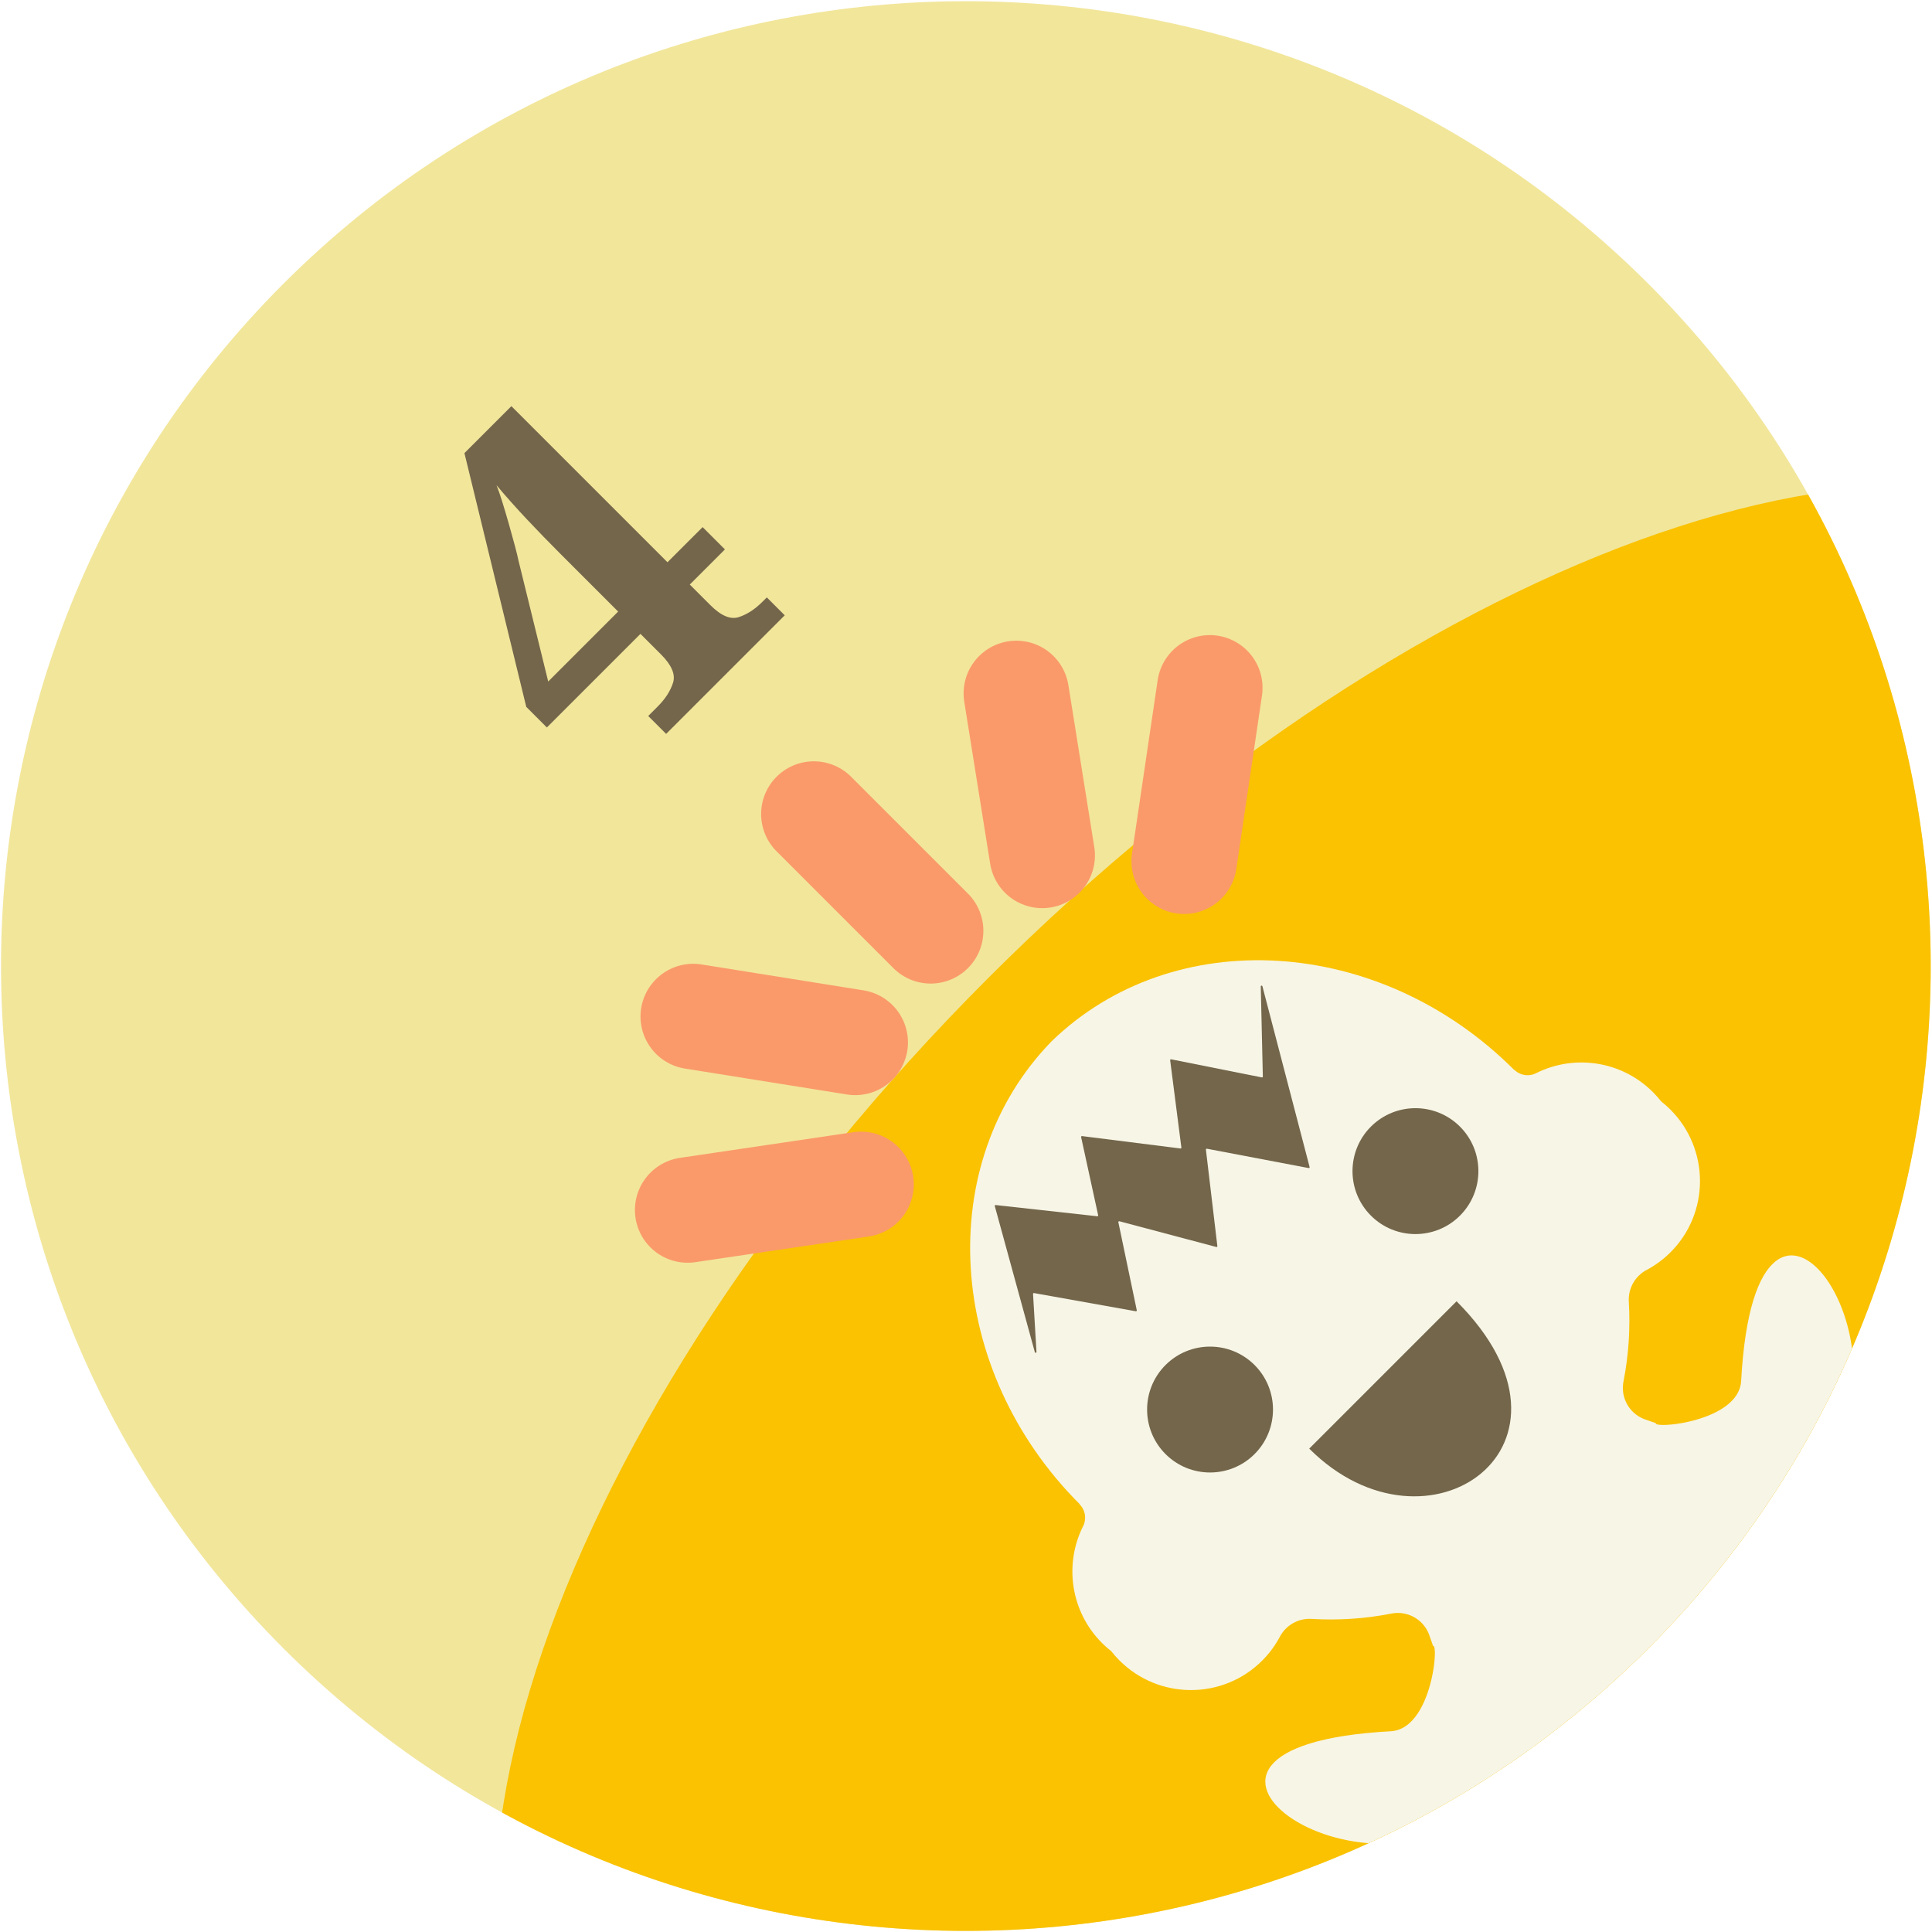
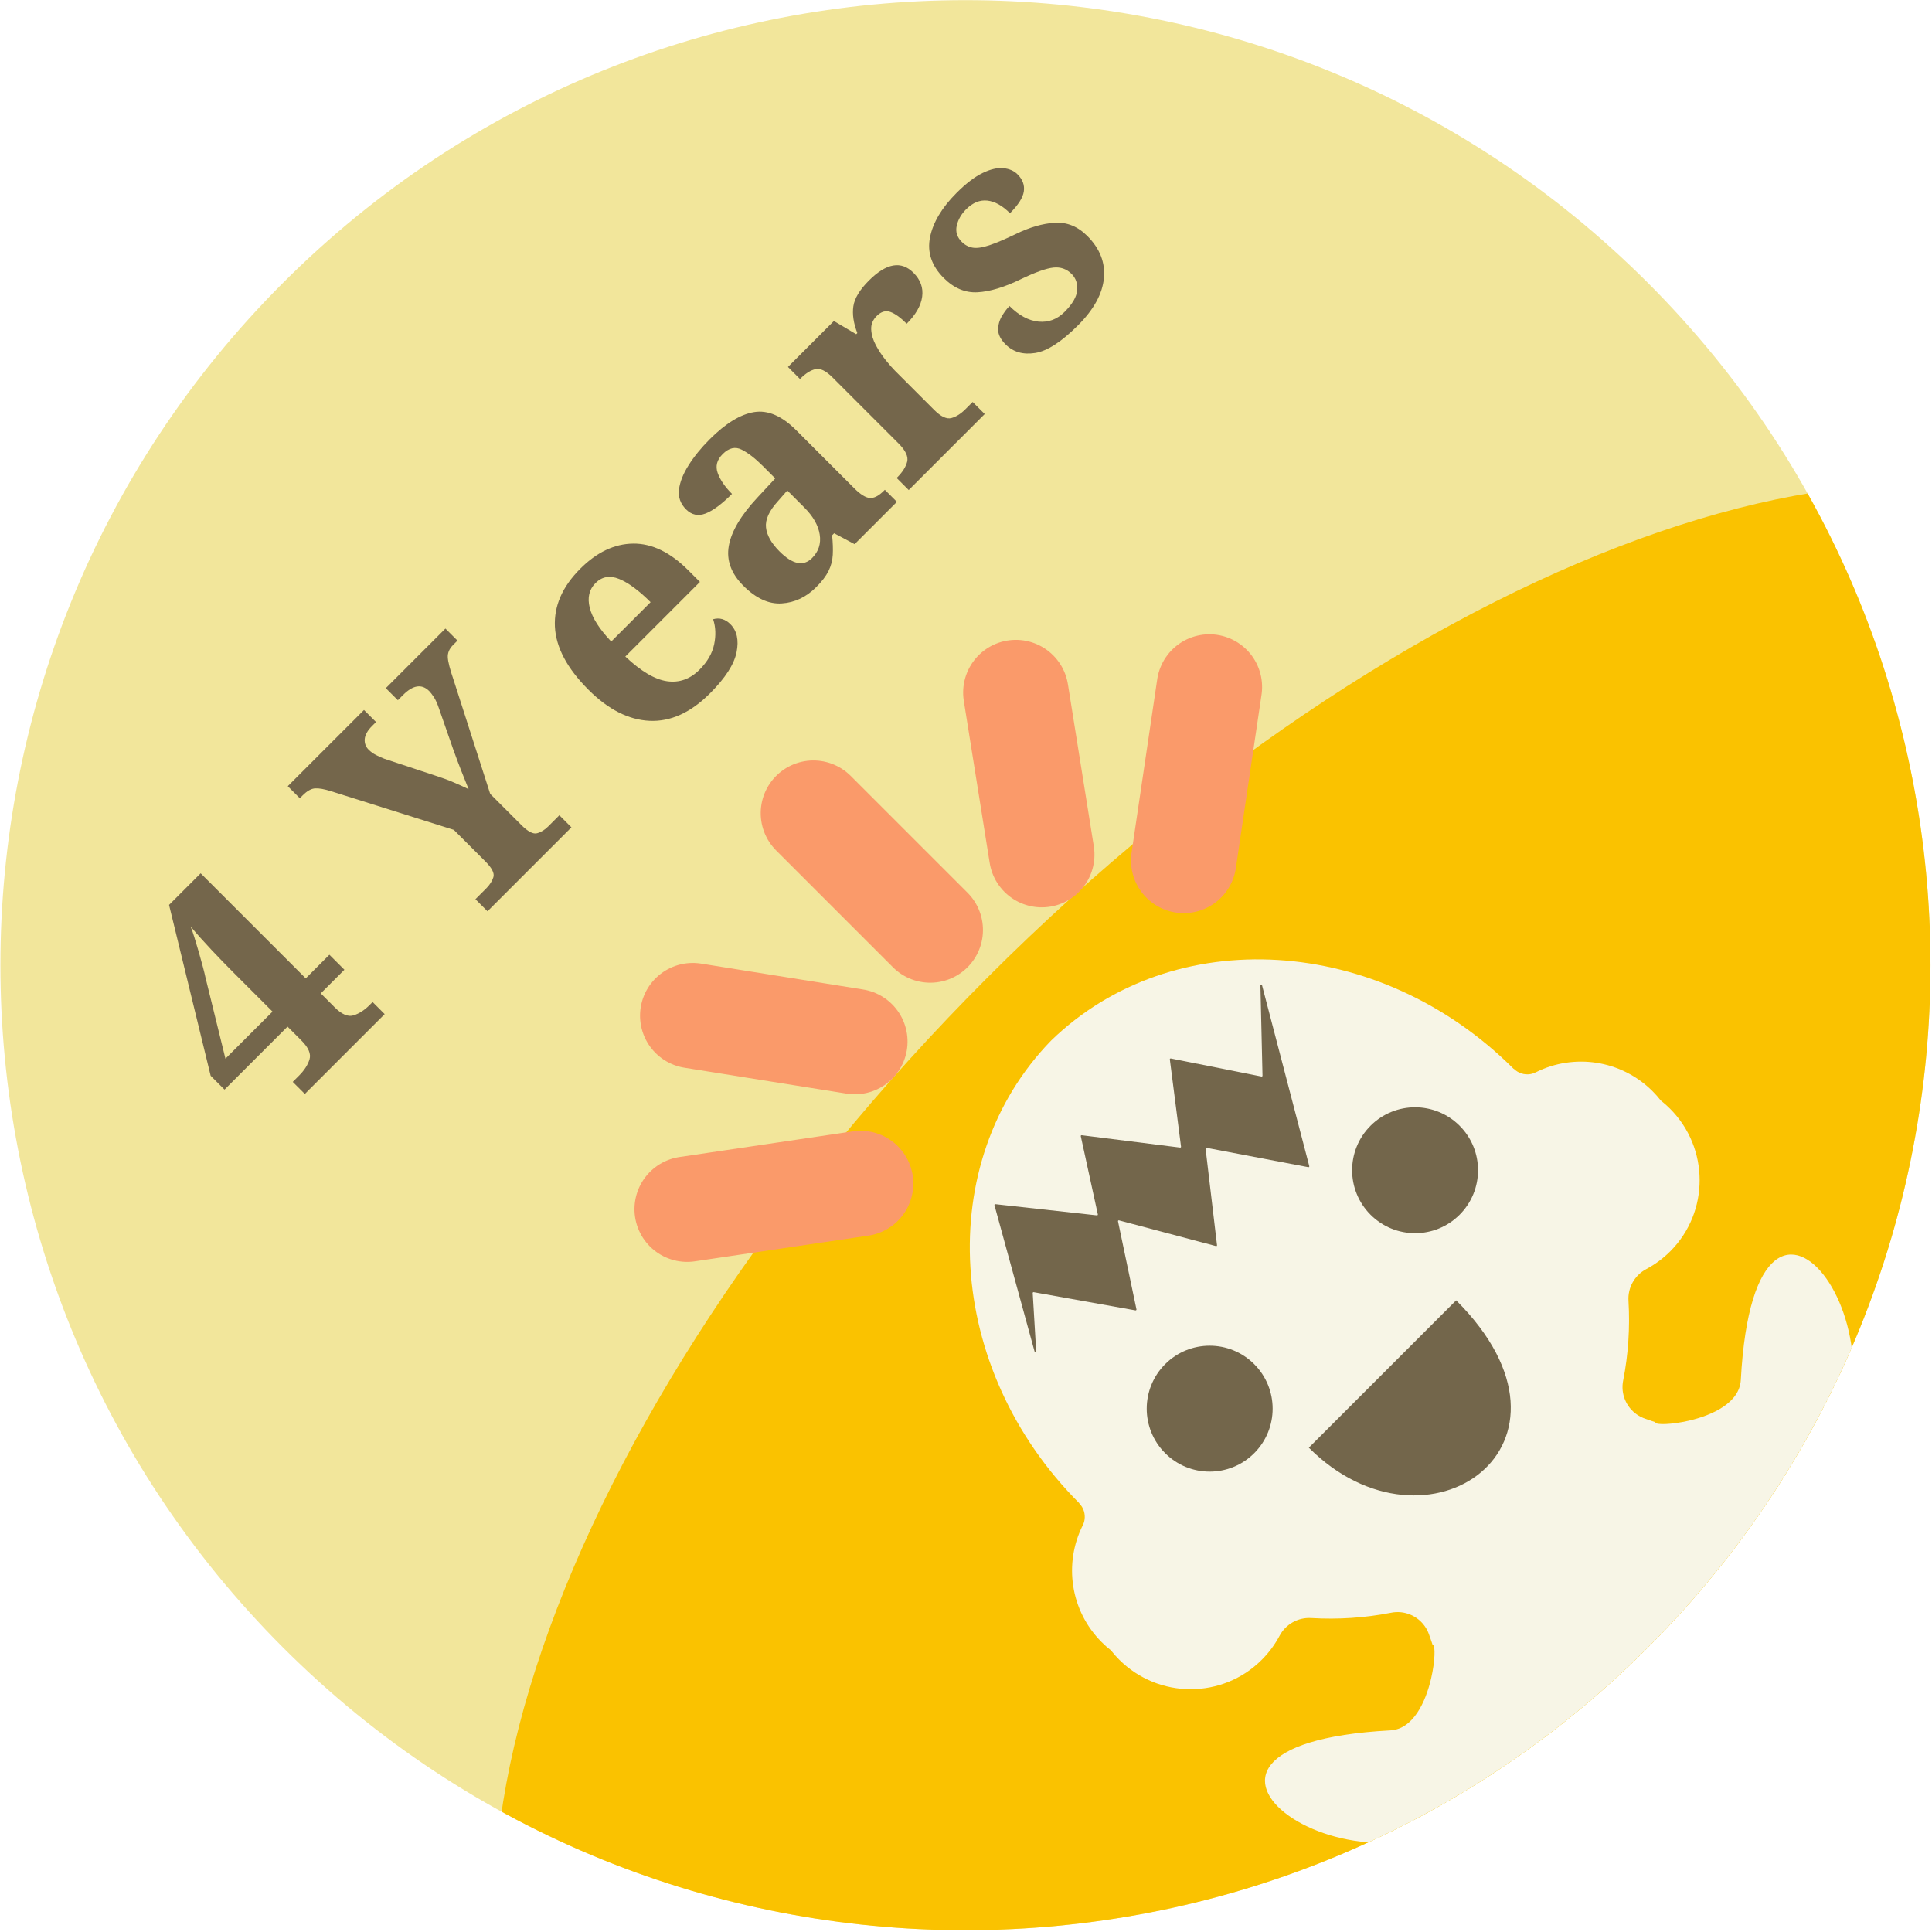
<svg xmlns="http://www.w3.org/2000/svg" width="100%" height="100%" viewBox="0 0 1001 1001" version="1.1" xml:space="preserve" style="fill-rule:evenodd;clip-rule:evenodd;stroke-linecap:round;stroke-linejoin:round;stroke-miterlimit:1.5;">
-   <rect id="nmp_year4" x="0.427" y="0.525" width="1000" height="1000" style="fill:none;" />
-   <path d="M146.874,146.971c195.131,-195.131 511.975,-195.131 707.106,0c195.132,195.132 195.132,511.976 0,707.107c-195.131,195.131 -511.975,195.131 -707.106,-0c-195.132,-195.131 -195.132,-511.975 -0,-707.107Z" style="fill:#f2e69b;" />
-   <clipPath id="_clip1">
-     <path d="M146.874,146.971c195.131,-195.131 511.975,-195.131 707.106,0c195.132,195.132 195.132,511.976 0,707.107c-195.131,195.131 -511.975,195.131 -707.106,-0c-195.132,-195.131 -195.132,-511.975 -0,-707.107Z" />
-   </clipPath>
-   <g clip-path="url(#_clip1)">
-     <path d="M511.939,506.805c225.835,-225.835 498.821,-319.549 609.228,-209.142c110.407,110.407 16.693,383.393 -209.142,609.228c-225.835,225.836 -498.821,319.549 -609.228,209.142c-110.407,-110.407 -16.694,-383.393 209.142,-609.228Z" style="fill:#fac200;" />
-     <g>
-       <path d="M575.76,855.517c-1.657,-1.299 -3.255,-2.711 -4.781,-4.238c-16.37,-16.37 -19.658,-40.887 -9.845,-60.467c0.487,-0.949 0.807,-1.949 0.966,-2.963c0.477,-3.043 -0.497,-6.207 -2.76,-8.47l0.063,-0.065c-69.634,-69.634 -75.992,-176.553 -14.656,-239.7c63.148,-61.337 170.067,-54.979 239.701,14.655l0.065,-0.063c2.263,2.263 5.427,3.237 8.47,2.76c1.013,-0.159 2.014,-0.479 2.963,-0.966c19.579,-9.813 44.097,-6.525 60.467,9.845c1.526,1.527 2.939,3.124 4.238,4.781c1.657,1.299 3.254,2.711 4.78,4.238c20.435,20.435 20.485,53.566 0.112,73.939c-3.747,3.747 -7.925,6.802 -12.376,9.168c-6.062,3.191 -9.683,9.647 -9.246,16.484c0.819,13.907 -0.101,27.726 -2.729,41.119c-0.373,1.787 -0.456,3.573 -0.279,5.306c0.682,6.645 5.197,12.511 11.852,14.679c2.513,0.922 4.497,1.568 5.004,1.733c0.093,0.032 0.144,0.131 0.116,0.225c0.284,1.201 8.271,1.124 17.384,-0.998c12.111,-2.821 26.21,-9.255 26.853,-21.101c7.822,-144.163 97.612,-11.931 37.892,47.551c-3.622,3.726 -5.377,8.884 -4.779,14.046c0.598,5.163 3.484,9.783 7.862,12.584c19.969,12.853 40.8,31.365 39.565,34.061c-14.174,30.966 -122.902,139.694 -153.868,153.869c-2.696,1.234 -21.208,-19.597 -34.062,-39.566c-2.8,-4.377 -7.421,-7.264 -12.583,-7.862c-5.162,-0.597 -10.32,1.157 -14.047,4.78c-59.481,59.719 -191.713,-30.07 -47.551,-37.892c11.847,-0.643 18.281,-14.742 21.101,-26.854c2.123,-9.113 2.2,-17.1 0.999,-17.383c-0.094,0.027 -0.193,-0.024 -0.225,-0.117c-0.165,-0.507 -0.811,-2.491 -1.733,-5.003c-2.168,-6.656 -8.034,-11.17 -14.679,-11.852c-1.733,-0.178 -3.519,-0.095 -5.307,0.279c-13.392,2.627 -27.211,3.547 -41.119,2.729c-6.836,-0.438 -13.292,3.183 -16.483,9.245c-2.366,4.452 -5.422,8.629 -9.168,12.376c-20.374,20.373 -53.505,20.323 -73.94,-0.111c-1.526,-1.527 -2.938,-3.124 -4.237,-4.781Z" style="fill:#f7f5e6;" />
-       <path d="M536.176,700.607c0.058,0.211 0.266,0.345 0.482,0.309c0.217,-0.035 0.371,-0.229 0.358,-0.448c-0.492,-8.31 -1.58,-26.675 -1.781,-30.062c-0.008,-0.131 0.045,-0.259 0.143,-0.346c0.098,-0.087 0.231,-0.124 0.36,-0.101c5.228,0.934 47.124,8.425 52.752,9.432c0.14,0.025 0.284,-0.021 0.383,-0.123c0.099,-0.103 0.141,-0.247 0.112,-0.387c-1.071,-5.118 -8.431,-40.283 -9.549,-45.626c-0.03,-0.146 0.017,-0.296 0.125,-0.399c0.107,-0.102 0.261,-0.141 0.404,-0.103c5.627,1.494 44.861,11.908 50.235,13.334c0.137,0.037 0.283,0.003 0.39,-0.09c0.108,-0.093 0.162,-0.233 0.145,-0.374c-0.646,-5.448 -5.308,-44.728 -5.932,-49.982c-0.016,-0.136 0.034,-0.271 0.134,-0.364c0.099,-0.093 0.238,-0.133 0.372,-0.107c5.384,1.023 46.95,8.926 52.727,10.024c0.144,0.027 0.293,-0.021 0.393,-0.128c0.1,-0.108 0.138,-0.259 0.101,-0.401c-1.957,-7.497 -20.125,-77.083 -24.463,-93.697c-0.055,-0.21 -0.259,-0.346 -0.474,-0.316c-0.215,0.03 -0.373,0.217 -0.368,0.434c0.249,10.836 0.97,42.227 1.073,46.706c0.003,0.13 -0.053,0.255 -0.153,0.338c-0.099,0.084 -0.231,0.118 -0.359,0.092c-4.853,-0.968 -41.888,-8.351 -47,-9.371c-0.135,-0.027 -0.275,0.013 -0.376,0.107c-0.101,0.094 -0.15,0.231 -0.133,0.368c0.645,5.017 5.192,40.4 5.814,45.242c0.017,0.131 -0.028,0.263 -0.122,0.357c-0.093,0.094 -0.225,0.139 -0.356,0.122c-5.191,-0.653 -45.576,-5.737 -50.997,-6.42c-0.138,-0.017 -0.276,0.034 -0.37,0.136c-0.093,0.103 -0.132,0.245 -0.102,0.381c1.023,4.694 7.814,35.847 8.829,40.505c0.03,0.135 -0.008,0.275 -0.1,0.378c-0.092,0.102 -0.228,0.154 -0.365,0.139c-5.464,-0.603 -47.015,-5.189 -52.628,-5.808c-0.141,-0.016 -0.281,0.039 -0.373,0.147c-0.092,0.108 -0.125,0.255 -0.087,0.392c1.739,6.345 16.589,60.513 20.756,75.71Z" style="fill:#73664b;" />
-       <path d="M710.301,583.714c12.73,-12.73 33.4,-12.73 46.13,0c12.73,12.73 12.73,33.4 0,46.13c-12.73,12.73 -33.4,12.73 -46.13,-0c-12.729,-12.73 -12.729,-33.4 0,-46.13Z" style="fill:#73664b;" />
-       <path d="M603.88,707.245c12.73,-12.73 33.4,-12.73 46.13,-0c12.73,12.73 12.73,33.4 -0,46.13c-12.73,12.73 -33.4,12.73 -46.13,-0c-12.73,-12.73 -12.73,-33.4 -0,-46.13Z" style="fill:#73664b;" />
-       <path d="M678.334,750.555c61.309,61.309 150.913,-1.766 76.339,-76.339" style="fill:#73664b;" />
-     </g>
-     <g>
-       <path d="M356.277,626.931l89.854,-13.299" style="fill:none;stroke:#fa9a6a;stroke-width:54.63px;" />
-       <path d="M626.833,356.375l-13.298,89.853" style="fill:none;stroke:#fa9a6a;stroke-width:54.63px;" />
-       <path d="M359.169,526.67l83.947,13.422" style="fill:none;stroke:#fa9a6a;stroke-width:54.63px;" />
-       <path d="M526.573,359.266l13.422,83.947" style="fill:none;stroke:#fa9a6a;stroke-width:54.63px;" />
-       <path d="M482.19,482.287l-60.526,-60.525" style="fill:none;stroke:#fa9a6a;stroke-width:54.63px;" />
-     </g>
-     <g transform="matrix(0.707107,-0.707107,0.707107,0.707107,4577.24,6055.38)">
-       <g transform="matrix(247.558,0,0,247.558,1136.73,-7005.48)" />
-       <text x="975.815px" y="-7005.48px" style="font-family:'SeuratPro-B', 'FOT-Seurat Pro', serif;font-weight:700;font-stretch:extra-expanded;font-size:247.558px;fill:#74664b;">4</text>
+   <g transform="matrix(1,0,0,1,-3086,-4723)">
+     <g id="year4" transform="matrix(1,0,0,10,3086.24,4723.07)">
+       <rect x="0" y="0" width="1000" height="100" style="fill:none;" />
+       <g transform="matrix(1.09566,-0.109566,1.09566,0.109566,7017.66,-192.261)">
+         <circle cx="-4079.87" cy="-1868.77" r="322.686" style="fill:rgb(242,230,155);" />
+         <clipPath id="_clip1">
+           <circle cx="-4079.87" cy="-1868.77" r="322.686" />
+         </clipPath>
+         <g clip-path="url(#_clip1)">
+           <g transform="matrix(1.03317,0,0,0.921702,3705.09,1691.6)">
+             <ellipse cx="-7532.7" cy="-3655.92" rx="361.471" ry="198.088" style="fill:rgb(250,194,0);" />
+           </g>
+           <g transform="matrix(1.01184,0,0,1.01184,3706,2016.12)">
+             <g transform="matrix(1.10942,0,0,1.10942,705.639,473.906)">
+               <path d="M-7685.56,-3712.97C-7685.71,-3714.17 -7685.78,-3715.39 -7685.78,-3716.64C-7685.78,-3729.95 -7677.15,-3741.25 -7665.2,-3745.22C-7664.62,-3745.41 -7664.08,-3745.68 -7663.61,-3746.03C-7662.18,-3747.07 -7661.28,-3748.76 -7661.28,-3750.6L-7661.23,-3750.6C-7661.23,-3807.21 -7620.35,-3853.26 -7569.75,-3854C-7519.14,-3853.26 -7478.26,-3807.21 -7478.26,-3750.6L-7478.21,-3750.6C-7478.21,-3748.76 -7477.32,-3747.07 -7475.89,-3746.03C-7475.41,-3745.68 -7474.87,-3745.41 -7474.29,-3745.22C-7462.34,-3741.25 -7453.71,-3729.95 -7453.71,-3716.64C-7453.71,-3715.39 -7453.78,-3714.17 -7453.93,-3712.97C-7453.78,-3711.77 -7453.71,-3710.54 -7453.71,-3709.3C-7453.71,-3692.69 -7467.16,-3679.2 -7483.72,-3679.2C-7486.77,-3679.2 -7489.71,-3679.66 -7492.48,-3680.5C-7496.24,-3681.67 -7500.34,-3680.52 -7502.94,-3677.56C-7508.26,-3671.57 -7514.25,-3666.33 -7520.77,-3661.95C-7521.64,-3661.38 -7522.4,-3660.69 -7523.04,-3659.91C-7525.46,-3656.93 -7526.01,-3652.71 -7524.19,-3649.12C-7523.54,-3647.73 -7522.99,-3646.66 -7522.86,-3646.39C-7522.83,-3646.34 -7522.85,-3646.28 -7522.9,-3646.25C-7523.27,-3645.64 -7519.99,-3642.43 -7515.43,-3639.59C-7509.36,-3635.81 -7501.01,-3632.69 -7495.93,-3637.25C-7434.15,-3692.67 -7451.4,-3602.42 -7499.86,-3602.51C-7502.85,-3602.47 -7505.66,-3601.09 -7507.51,-3598.75C-7509.37,-3596.41 -7510.07,-3593.35 -7509.43,-3590.43C-7506.54,-3577.09 -7505.6,-3561.1 -7507.19,-3560.5C-7525.55,-3553.68 -7613.95,-3553.68 -7632.3,-3560.5C-7633.9,-3561.1 -7632.95,-3577.09 -7630.06,-3590.43C-7629.42,-3593.35 -7630.12,-3596.41 -7631.98,-3598.75C-7633.84,-3601.09 -7636.65,-3602.47 -7639.63,-3602.51C-7688.09,-3602.42 -7705.34,-3692.67 -7643.56,-3637.25C-7638.48,-3632.69 -7630.14,-3635.81 -7624.06,-3639.59C-7619.5,-3642.43 -7616.22,-3645.64 -7616.59,-3646.25C-7616.64,-3646.28 -7616.66,-3646.34 -7616.64,-3646.39C-7616.5,-3646.66 -7615.95,-3647.73 -7615.31,-3649.12C-7613.48,-3652.71 -7614.03,-3656.93 -7616.45,-3659.91C-7617.09,-3660.69 -7617.85,-3661.38 -7618.73,-3661.95C-7625.24,-3666.33 -7631.23,-3671.57 -7636.55,-3677.56C-7639.15,-3680.52 -7643.25,-3681.67 -7647.01,-3680.5C-7649.78,-3679.66 -7652.72,-3679.2 -7655.77,-3679.2C-7672.33,-3679.2 -7685.78,-3692.69 -7685.78,-3709.3C-7685.78,-3710.54 -7685.71,-3711.77 -7685.56,-3712.97Z" style="fill:rgb(247,245,230);" />
+             </g>
+             <g transform="matrix(1.70538,0,0,1.79123,-8574.96,-9470.72)">
+               <path d="M472.681,3203.2C472.64,3203.27 472.66,3203.35 472.727,3203.4C472.794,3203.44 472.886,3203.43 472.94,3203.38C475.008,3201.16 479.577,3196.26 480.419,3195.36C480.452,3195.32 480.5,3195.3 480.549,3195.31C480.598,3195.31 480.643,3195.33 480.671,3195.37C481.806,3196.92 490.905,3209.36 492.127,3211.03C492.158,3211.07 492.208,3211.1 492.261,3211.09C492.314,3211.09 492.363,3211.07 492.393,3211.03C493.463,3209.47 500.817,3198.76 501.934,3197.13C501.964,3197.09 502.017,3197.06 502.072,3197.06C502.128,3197.07 502.179,3197.09 502.206,3197.14C503.3,3198.93 510.921,3211.43 511.965,3213.14C511.992,3213.19 512.039,3213.22 512.092,3213.22C512.145,3213.22 512.197,3213.2 512.23,3213.16C513.499,3211.63 522.655,3200.57 523.879,3199.09C523.911,3199.05 523.96,3199.03 524.011,3199.03C524.062,3199.03 524.109,3199.05 524.137,3199.09C525.291,3200.71 534.193,3213.16 535.431,3214.89C535.462,3214.94 535.514,3214.96 535.569,3214.96C535.623,3214.96 535.674,3214.93 535.701,3214.89C537.166,3212.5 550.764,3190.41 554.011,3185.13C554.052,3185.07 554.034,3184.98 553.969,3184.93C553.904,3184.89 553.813,3184.89 553.757,3184.95C550.957,3187.74 542.846,3195.83 541.689,3196.98C541.655,3197.01 541.608,3197.03 541.559,3197.03C541.511,3197.02 541.467,3197 541.44,3196.96C540.412,3195.49 532.571,3184.31 531.488,3182.77C531.46,3182.73 531.412,3182.7 531.361,3182.7C531.309,3182.7 531.26,3182.72 531.228,3182.76C530.072,3184.18 521.917,3194.24 520.801,3195.61C520.771,3195.65 520.724,3195.67 520.674,3195.67C520.625,3195.67 520.578,3195.65 520.548,3195.61C519.348,3194.14 510.012,3182.69 508.759,3181.16C508.727,3181.12 508.677,3181.1 508.625,3181.1C508.573,3181.1 508.526,3181.13 508.498,3181.17C507.527,3182.61 501.084,3192.16 500.12,3193.59C500.093,3193.63 500.046,3193.66 499.994,3193.66C499.943,3193.66 499.893,3193.64 499.861,3193.6C498.575,3192.08 488.799,3180.46 487.479,3178.89C487.445,3178.85 487.394,3178.83 487.341,3178.83C487.288,3178.84 487.241,3178.87 487.214,3178.91C485.996,3180.95 475.598,3198.32 472.681,3203.2Z" style="fill:rgb(115,102,75);" />
+             </g>
+             <g transform="matrix(1.64032,0,0,1.64032,-8436.97,-8996)">
+               <circle cx="487.317" cy="3236.9" r="12.683" style="fill:rgb(115,102,75);" />
+             </g>
+             <g transform="matrix(1.64032,0,0,1.64032,-8540.68,-8988.28)">
+               <circle cx="487.317" cy="3236.9" r="12.683" style="fill:rgb(115,102,75);" />
+             </g>
+             <g transform="matrix(3.54135,0,0,3.88952,-9510.54,-16333.2)">
+               <path d="M503.556,3261.78C503.556,3276 523,3279.08 523,3261.78" style="fill:rgb(115,102,75);" />
+             </g>
+           </g>
+           <g transform="matrix(1.41023,0,0,1.41023,1761.68,813.709)">
+             <g transform="matrix(1,0,0,1,3418.04,1951.88)">
+               <path d="M-7647.87,-3859.78L-7614.49,-3835.01" style="fill:none;stroke:rgb(250,154,106);stroke-width:25px;" />
+             </g>
+             <g transform="matrix(-1,0,0,1,-11702.6,1951.88)">
+               <path d="M-7647.87,-3859.78L-7614.49,-3835.01" style="fill:none;stroke:rgb(250,154,106);stroke-width:25px;" />
+             </g>
+             <g transform="matrix(1,0,0,1,3418.04,1951.88)">
+               <path d="M-7614.49,-3891.29L-7591.66,-3859.78" style="fill:none;stroke:rgb(250,154,106);stroke-width:25px;" />
+             </g>
+             <g transform="matrix(-1,0,0,1,-11702.6,1951.88)">
+               <path d="M-7614.49,-3891.29L-7591.66,-3859.78" style="fill:none;stroke:rgb(250,154,106);stroke-width:25px;" />
+             </g>
+             <g transform="matrix(1,0,0,1,3422.64,1951.88)">
+               <path d="M-7564.91,-3865.84L-7564.91,-3905.01" style="fill:none;stroke:rgb(250,154,106);stroke-width:25px;" />
+             </g>
+           </g>
+           <g transform="matrix(0.734799,0,0,0.734799,1439.99,914.784)">
+             <g transform="matrix(146.383,0,0,146.383,-7212.15,-3959.32)">
+                         </g>
+             <text x="-7792.42px" y="-3959.32px" style="font-family:'SeuratPro-B', 'FOT-Seurat Pro', serif;font-weight:700;font-stretch:extra-expanded;font-size:146.383px;fill:rgb(116,102,75);">4 Y<tspan x="-7551.62px " y="-3959.32px ">e</tspan>ars</text>
+           </g>
+         </g>
+       </g>
    </g>
  </g>
</svg>
